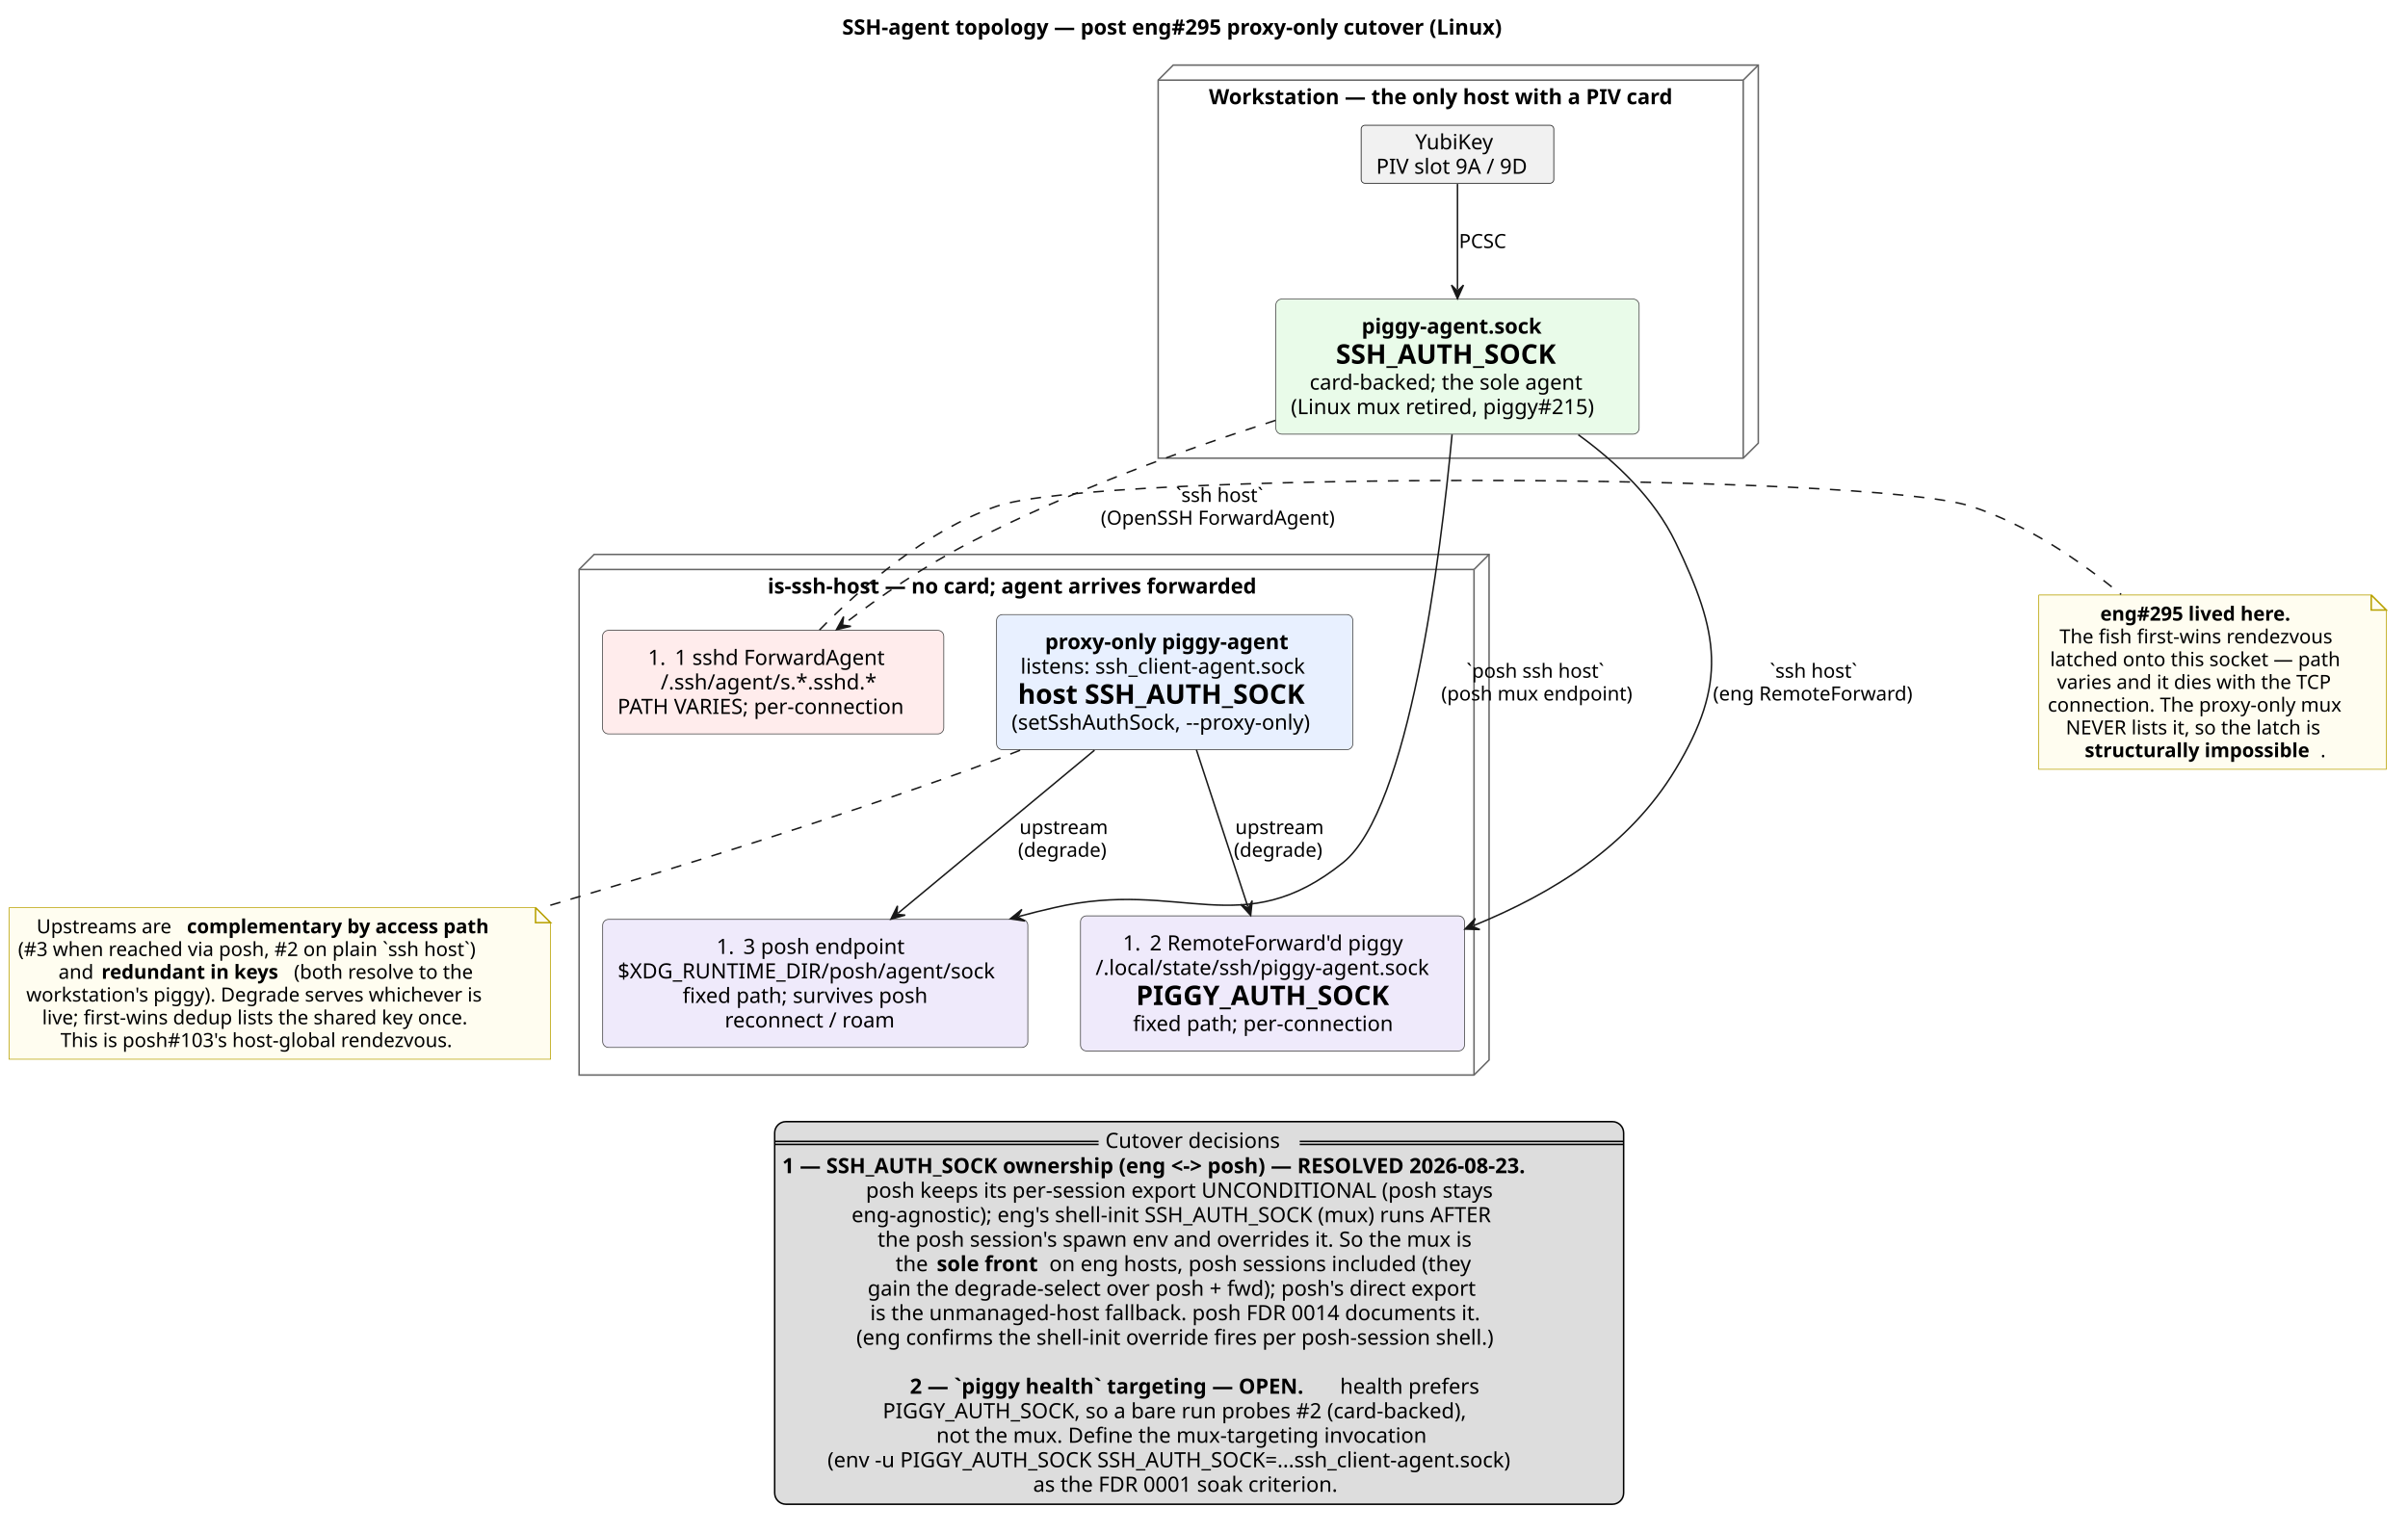
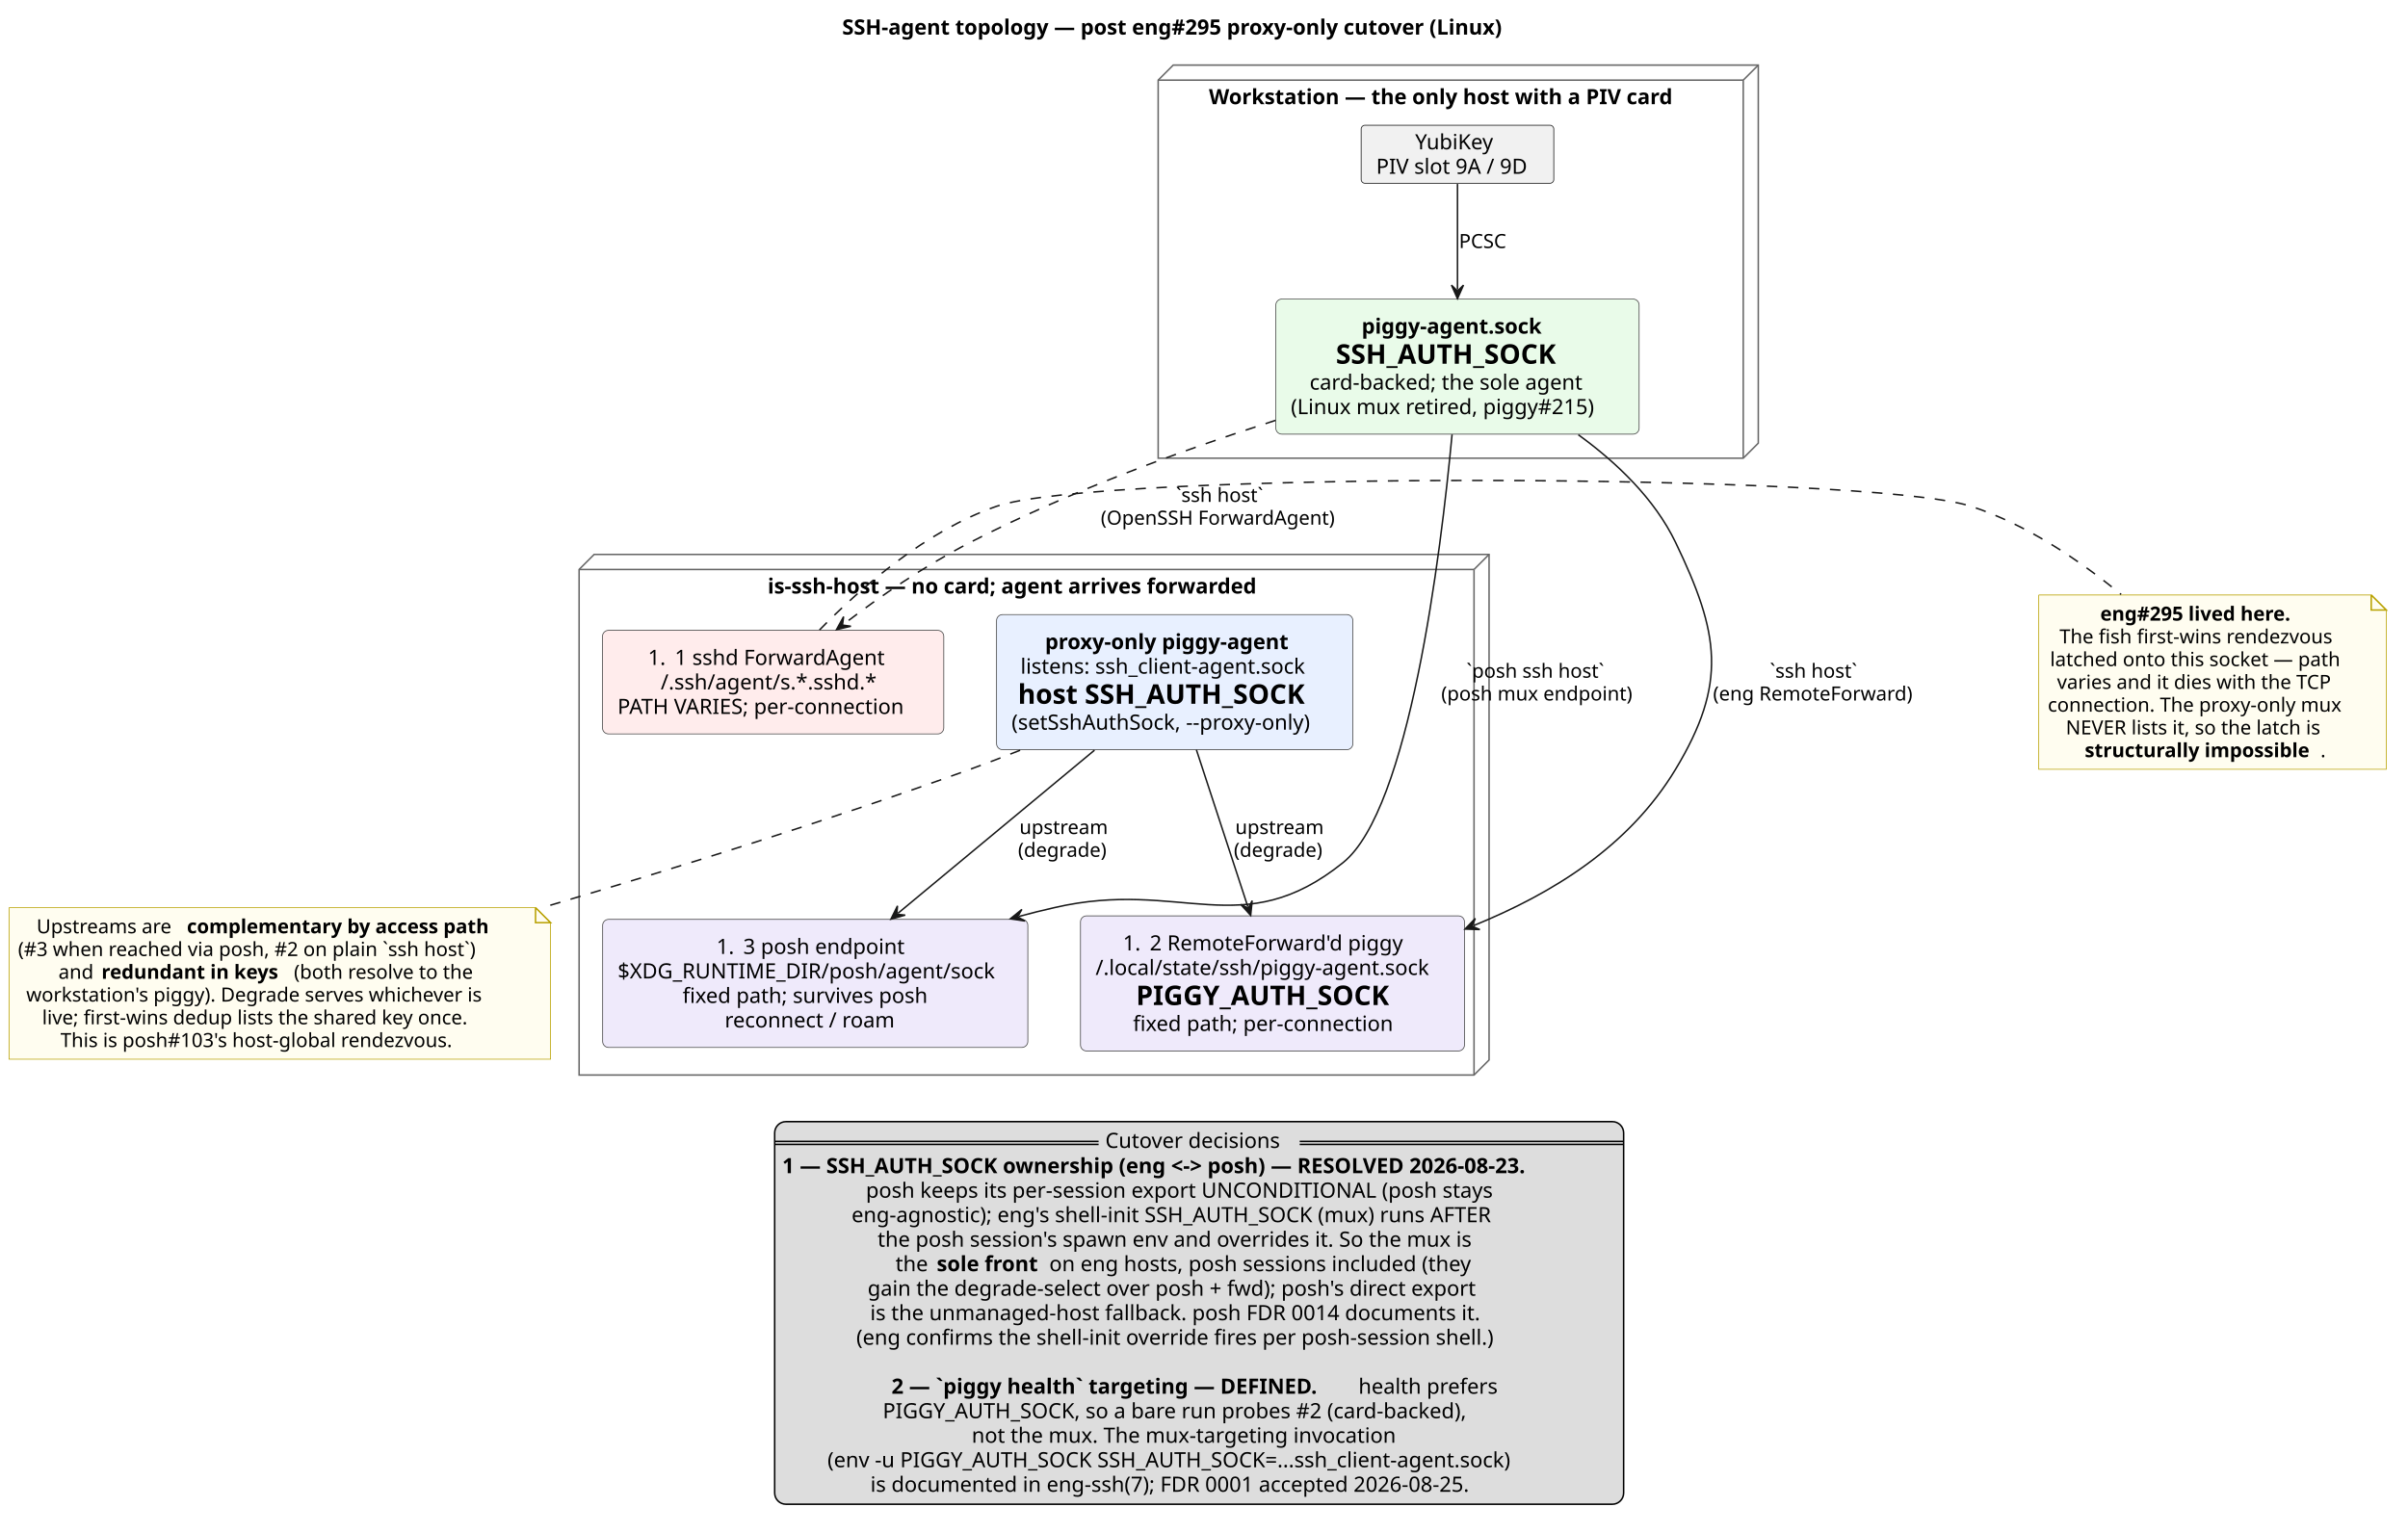
<svg xmlns="http://www.w3.org/2000/svg" contentStyleType="text/css" data-diagram-type="DESCRIPTION" height="1019px" preserveAspectRatio="none" style="width:1601px;height:1019px;background:#FFFFFF;" version="1.1" viewBox="0 0 1601 1019" width="1601px" zoomAndPan="magnify">
  <defs />
  <g>
    <g class="title" data-source-line="8">
      <text fill="#000000" font-family="sans-serif" font-size="14" font-weight="700" lengthAdjust="spacing" textLength="474.694" x="559.931" y="22.995">SSH-agent topology — post eng#295 proxy-only cutover (Linux)</text>
    </g>
    <g class="cluster" data-qualified-name="ws" data-source-line="22" id="ent0002">
      <polygon fill="none" points="770.03,53.297,780.03,43.297,1169.03,43.297,1169.03,294.727,1159.03,304.727,770.03,304.727,770.03,53.297" style="stroke:#666666;stroke-width:1;" />
      <line style="stroke:#666666;stroke-width:1;" x1="1159.03" x2="1169.03" y1="53.297" y2="43.297" />
      <line style="stroke:#666666;stroke-width:1;" x1="770.03" x2="1159.03" y1="53.297" y2="53.297" />
      <line style="stroke:#666666;stroke-width:1;" x1="1159.03" x2="1159.03" y1="53.297" y2="304.727" />
      <text fill="#000000" font-family="sans-serif" font-size="14" font-weight="700" lengthAdjust="spacing" textLength="323.524" x="803.768" y="69.292">Workstation — the only host with a PIV card</text>
    </g>
    <g class="cluster" data-qualified-name="host" data-source-line="28" id="ent0006">
      <polygon fill="none" points="385.03,378.727,395.03,368.727,990.03,368.727,990.03,704.937,980.03,714.937,385.03,714.937,385.03,378.727" style="stroke:#666666;stroke-width:1;" />
      <line style="stroke:#666666;stroke-width:1;" x1="980.03" x2="990.03" y1="378.727" y2="368.727" />
      <line style="stroke:#666666;stroke-width:1;" x1="385.03" x2="980.03" y1="378.727" y2="378.727" />
      <line style="stroke:#666666;stroke-width:1;" x1="980.03" x2="980.03" y1="378.727" y2="714.937" />
      <text fill="#000000" font-family="sans-serif" font-size="14" font-weight="700" lengthAdjust="spacing" textLength="346.281" x="510.389" y="394.722">is-ssh-host — no card; agent arrives forwarded</text>
    </g>
    <g class="entity" data-qualified-name="ws.yk" data-source-line="23" id="ent0003">
      <rect fill="#F1F1F1" height="38.594" rx="2.5" ry="2.5" style="stroke:#181818;stroke-width:0.5;" width="128.076" x="904.99" y="83.297" />
      <text fill="#000000" font-family="sans-serif" font-size="14" lengthAdjust="spacing" textLength="56.28" x="940.888" y="99.292">YubiKey</text>
      <text fill="#000000" font-family="sans-serif" font-size="14" lengthAdjust="spacing" textLength="108.076" x="914.99" y="115.589">PIV slot 9A / 9D</text>
    </g>
    <g class="entity" data-qualified-name="ws.pa" data-source-line="24" id="ent0004">
      <rect fill="#E9FBE9" height="89.844" rx="4" ry="4" style="stroke:#444444;stroke-width:0.5;" width="241.532" x="848.26" y="198.887" />
      <text fill="#000000" font-family="sans-serif" font-size="14" font-weight="700" lengthAdjust="spacing" textLength="127.442" x="905.305" y="221.882">piggy-agent.sock</text>
      <text fill="#000000" font-family="sans-serif" font-size="18" font-weight="700" lengthAdjust="spacing" textLength="161.684" x="888.184" y="241.892">SSH_AUTH_SOCK</text>
      <text fill="#000000" font-family="sans-serif" font-size="14" lengthAdjust="spacing" textLength="196.588" x="870.732" y="259.132">card-backed; the sole agent</text>
      <text fill="#000000" font-family="sans-serif" font-size="14" lengthAdjust="spacing" textLength="221.532" x="858.26" y="275.429">(Linux mux retired, piggy#215)</text>
    </g>
    <g class="entity" data-qualified-name="host.mux" data-source-line="29" id="ent0007">
      <rect fill="#E8F0FF" height="89.844" rx="4" ry="4" style="stroke:#444444;stroke-width:0.5;" width="236.891" x="662.58" y="408.727" />
      <text fill="#000000" font-family="sans-serif" font-size="14" font-weight="700" lengthAdjust="spacing" textLength="172.409" x="694.821" y="431.722">proxy-only piggy-agent</text>
      <text fill="#000000" font-family="sans-serif" font-size="14" lengthAdjust="spacing" textLength="205.03" x="678.51" y="448.019">listens: ssh_client-agent.sock</text>
      <text fill="#000000" font-family="sans-serif" font-size="18" font-weight="700" lengthAdjust="spacing" textLength="208.512" x="676.769" y="468.029">host SSH_AUTH_SOCK</text>
      <text fill="#000000" font-family="sans-serif" font-size="14" lengthAdjust="spacing" textLength="216.891" x="672.58" y="485.269">(setSshAuthSock, --proxy-only)</text>
    </g>
    <g class="entity" data-qualified-name="host.posh" data-source-line="31" id="ent0008">
      <rect fill="#EFEAFB" height="85.188" rx="4" ry="4" style="stroke:#444444;stroke-width:0.5;" width="282.691" x="400.68" y="611.417" />
      <text fill="#000000" font-family="sans-serif" font-size="14" lengthAdjust="spacing" textLength="13.357" x="476.37" y="634.412">1.</text>
      <text fill="#000000" font-family="sans-serif" font-size="14" lengthAdjust="spacing" textLength="113.504" x="494.178" y="634.412">3 posh endpoint</text>
      <text fill="#000000" font-family="sans-serif" font-size="14" lengthAdjust="spacing" textLength="262.691" x="410.68" y="650.709">$XDG_RUNTIME_DIR/posh/agent/sock</text>
      <text fill="#000000" font-family="sans-serif" font-size="14" lengthAdjust="spacing" textLength="176.408" x="453.822" y="667.006">fixed path; survives posh</text>
      <text fill="#000000" font-family="sans-serif" font-size="14" lengthAdjust="spacing" textLength="120.333" x="481.859" y="683.303">reconnect / roam</text>
    </g>
    <g class="entity" data-qualified-name="host.fwd" data-source-line="32" id="ent0009">
      <rect fill="#EFEAFB" height="89.844" rx="4" ry="4" style="stroke:#444444;stroke-width:0.5;" width="255.307" x="718.38" y="609.097" />
      <text fill="#000000" font-family="sans-serif" font-size="14" lengthAdjust="spacing" textLength="13.357" x="746.594" y="632.092">1.</text>
      <text fill="#000000" font-family="sans-serif" font-size="14" lengthAdjust="spacing" textLength="181.07" x="764.402" y="632.092">2 RemoteForward'd piggy</text>
      <text fill="#000000" font-family="sans-serif" font-size="14" lengthAdjust="spacing" textLength="235.307" x="728.38" y="648.389">/.local/state/ssh/piggy-agent.sock</text>
      <text fill="#000000" font-family="sans-serif" font-size="18" font-weight="700" lengthAdjust="spacing" textLength="181.477" x="755.295" y="668.399">PIGGY_AUTH_SOCK</text>
      <text fill="#000000" font-family="sans-serif" font-size="14" lengthAdjust="spacing" textLength="185.493" x="753.287" y="685.639">fixed path; per-connection</text>
    </g>
    <g class="entity" data-qualified-name="host.sshd" data-source-line="33" id="ent0010">
      <rect fill="#FFECEC" height="68.891" rx="4" ry="4" style="stroke:#444444;stroke-width:0.5;" width="226.903" x="400.58" y="419.207" />
      <text fill="#000000" font-family="sans-serif" font-size="14" lengthAdjust="spacing" textLength="13.357" x="430.808" y="442.202">1.</text>
      <text fill="#000000" font-family="sans-serif" font-size="14" lengthAdjust="spacing" textLength="148.641" x="448.615" y="442.202">1 sshd ForwardAgent</text>
      <text fill="#000000" font-family="sans-serif" font-size="14" lengthAdjust="spacing" textLength="149.495" x="439.284" y="458.499">/.ssh/agent/s.*.sshd.*</text>
      <text fill="#000000" font-family="sans-serif" font-size="14" lengthAdjust="spacing" textLength="206.903" x="410.58" y="474.796">PATH VARIES; per-connection</text>
    </g>
    <g class="entity" data-qualified-name="GMN16" data-source-line="45" id="ent0017">
      <path d="M1355.5,395.687 L1355.5,511.617 L1586.557,511.617 L1586.557,405.687 L1576.557,395.687 L1355.5,395.687" fill="#FFFDF0" style="stroke:#B8A100;stroke-width:0.5;" />
      <path d="M1576.557,395.687 L1576.557,405.687 L1586.557,405.687 L1576.557,395.687" fill="#FFFDF0" style="stroke:#B8A100;stroke-width:1;" />
      <text fill="#000000" font-family="sans-serif" font-size="13" font-weight="700" lengthAdjust="spacing" textLength="140.245" x="1396.406" y="412.754">eng#295 lived here.</text>
      <text fill="#000000" font-family="sans-serif" font-size="13" lengthAdjust="spacing" textLength="194.441" x="1369.308" y="427.887">The fish first-wins rendezvous</text>
      <text fill="#000000" font-family="sans-serif" font-size="13" lengthAdjust="spacing" textLength="206.991" x="1363.033" y="443.019">latched onto this socket — path</text>
      <text fill="#000000" font-family="sans-serif" font-size="13" lengthAdjust="spacing" textLength="197.755" x="1367.651" y="458.152">varies and it dies with the TCP</text>
      <text fill="#000000" font-family="sans-serif" font-size="13" lengthAdjust="spacing" textLength="210.057" x="1361.5" y="473.285">connection. The proxy-only mux</text>
      <text fill="#000000" font-family="sans-serif" font-size="13" lengthAdjust="spacing" textLength="186.088" x="1373.484" y="488.418">NEVER lists it, so the latch is</text>
      <text fill="#000000" font-family="sans-serif" font-size="13" font-weight="700" lengthAdjust="spacing" textLength="156.736" x="1386.094" y="503.551">structurally impossible</text>
      <text fill="#000000" font-family="sans-serif" font-size="13" lengthAdjust="spacing" textLength="4.132" x="1542.83" y="503.551">.</text>
    </g>
    <g class="entity" data-qualified-name="GMN19" data-source-line="55" id="ent0020">
      <path d="M6,603.617 L6,704.414 L366.06,704.414 L366.06,613.617 L356.06,603.617 L6,603.617" fill="#FFFDF0" style="stroke:#B8A100;stroke-width:0.5;" />
      <path d="M356.06,603.617 L356.06,613.617 L366.06,613.617 L356.06,603.617" fill="#FFFDF0" style="stroke:#B8A100;stroke-width:1;" />
      <text fill="#000000" font-family="sans-serif" font-size="13" lengthAdjust="spacing" textLength="95.824" x="24.308" y="620.684">Upstreams are</text>
      <text fill="#000000" font-family="sans-serif" font-size="13" font-weight="700" lengthAdjust="spacing" textLength="214.487" x="124.265" y="620.684">complementary by access path</text>
      <text fill="#000000" font-family="sans-serif" font-size="13" lengthAdjust="spacing" textLength="339.06" x="12" y="635.817">(#3 when reached via posh, #2 on plain `ssh host`)</text>
      <text fill="#000000" font-family="sans-serif" font-size="13" lengthAdjust="spacing" textLength="24.457" x="38.87" y="650.949">and</text>
      <text fill="#000000" font-family="sans-serif" font-size="13" font-weight="700" lengthAdjust="spacing" textLength="123.83" x="67.46" y="650.949">redundant in keys</text>
      <text fill="#000000" font-family="sans-serif" font-size="13" lengthAdjust="spacing" textLength="128.769" x="195.422" y="650.949">(both resolve to the</text>
      <text fill="#000000" font-family="sans-serif" font-size="13" lengthAdjust="spacing" textLength="328.161" x="17.45" y="666.082">workstation's piggy). Degrade serves whichever is</text>
      <text fill="#000000" font-family="sans-serif" font-size="13" lengthAdjust="spacing" textLength="307.03" x="28.015" y="681.215">live; first-wins dedup lists the shared key once.</text>
      <text fill="#000000" font-family="sans-serif" font-size="13" lengthAdjust="spacing" textLength="282.598" x="40.231" y="696.348">This is posh#103's host-global rendezvous.</text>
    </g>
    <g class="link" data-entity-1="ent0003" data-entity-2="ent0004" data-link-type="dependency" data-source-line="25" id="lnk5">
      <path d="M969.03,122.367 C969.03,141.807 969.03,166.897 969.03,192.607" fill="none" id="yk-to-pa" style="stroke:#181818;stroke-width:1;" />
      <polygon fill="#181818" points="969.03,198.607,973.03,189.607,969.03,193.607,965.03,189.607,969.03,198.607" style="stroke:#181818;stroke-width:1;" />
      <text fill="#000000" font-family="sans-serif" font-size="13" lengthAdjust="spacing" textLength="34.246" x="970.03" y="164.954">PCSC</text>
    </g>
    <g class="link" data-entity-1="ent0007" data-entity-2="ent0008" data-link-type="dependency" data-source-line="35" id="lnk11">
      <path d="M727.69,498.917 C687.24,532.487 636.647,574.485 596.967,607.424" fill="none" id="mux-to-posh" style="stroke:#181818;stroke-width:1;" />
      <polygon fill="#181818" points="592.35,611.257,601.83,608.586,596.197,608.063,596.72,602.431,592.35,611.257" style="stroke:#181818;stroke-width:1;" />
      <text fill="#000000" font-family="sans-serif" font-size="13" lengthAdjust="spacing" textLength="62.334" x="677.776" y="554.684">upstream</text>
      <text fill="#000000" font-family="sans-serif" font-size="13" lengthAdjust="spacing" textLength="64.207" x="676.84" y="569.817">(degrade)</text>
    </g>
    <g class="link" data-entity-1="ent0007" data-entity-2="ent0009" data-link-type="dependency" data-source-line="36" id="lnk12">
      <path d="M795.46,498.677 C806.19,531.437 818.912,570.255 829.662,603.075" fill="none" id="mux-to-fwd" style="stroke:#181818;stroke-width:1;" />
      <polygon fill="#181818" points="831.53,608.777,832.53,598.979,829.974,604.025,824.927,601.469,831.53,608.777" style="stroke:#181818;stroke-width:1;" />
      <text fill="#000000" font-family="sans-serif" font-size="13" lengthAdjust="spacing" textLength="62.334" x="821.286" y="554.684">upstream</text>
      <text fill="#000000" font-family="sans-serif" font-size="13" lengthAdjust="spacing" textLength="64.207" x="820.35" y="569.817">(degrade)</text>
    </g>
    <g class="link" data-entity-1="ent0004" data-entity-2="ent0008" data-link-type="dependency" data-source-line="40" id="lnk13">
      <path d="M965.43,288.937 C957.79,370.147 936.94,538.237 893.03,573.617 C825.78,627.807 785.16,584.087 701.03,603.617 C691.46,605.837 687.411,606.779 677.551,609.449" fill="none" id="pa-to-posh" style="stroke:#181818;stroke-width:1;" />
      <polygon fill="#181818" points="671.76,611.017,681.493,612.525,676.586,609.71,679.402,604.803,671.76,611.017" style="stroke:#181818;stroke-width:1;" />
      <text fill="#000000" font-family="sans-serif" font-size="13" lengthAdjust="spacing" textLength="102.331" x="974.997" y="450.714">`posh ssh host`</text>
      <text fill="#000000" font-family="sans-serif" font-size="13" lengthAdjust="spacing" textLength="135.865" x="958.23" y="465.847">(posh mux endpoint)</text>
    </g>
    <g class="link" data-entity-1="ent0004" data-entity-2="ent0009" data-link-type="dependency" data-source-line="41" id="lnk14">
      <path d="M1049.38,289.127 C1074.88,307.637 1100.06,331.687 1114.03,360.727 C1143.09,421.167 1148.66,454.187 1114.03,511.617 C1083.2,562.747 1032.578,594.076 979.598,615.626" fill="none" id="pa-to-fwd" style="stroke:#181818;stroke-width:1;" />
      <polygon fill="#181818" points="974.04,617.887,983.884,618.201,978.672,616.003,980.87,610.791,974.04,617.887" style="stroke:#181818;stroke-width:1;" />
      <text fill="#000000" font-family="sans-serif" font-size="13" lengthAdjust="spacing" textLength="66.981" x="1176.709" y="450.714">`ssh host`</text>
      <text fill="#000000" font-family="sans-serif" font-size="13" lengthAdjust="spacing" textLength="142.48" x="1138.96" y="465.847">(eng RemoteForward)</text>
    </g>
    <g class="link" data-entity-1="ent0004" data-entity-2="ent0010" data-link-type="dependency" data-source-line="42" id="lnk15">
      <path d="M848.08,279.547 C785.75,299.547 709.49,327.357 645.03,360.727 C613.57,377.017 585.727,396.246 560.917,415.106" fill="none" id="pa-to-sshd" style="stroke:#181818;stroke-width:1;stroke-dasharray:7,7;" />
      <polygon fill="#181818" points="556.14,418.737,565.726,416.475,560.12,415.711,560.884,410.106,556.14,418.737" style="stroke:#181818;stroke-width:1;" />
      <text fill="#000000" font-family="sans-serif" font-size="13" lengthAdjust="spacing" textLength="66.981" x="781.754" y="333.794">`ssh host`</text>
      <text fill="#000000" font-family="sans-serif" font-size="13" lengthAdjust="spacing" textLength="166.727" x="731.88" y="348.927">(OpenSSH ForwardAgent)</text>
    </g>
    <g class="link" data-entity-1="ent0010" data-entity-2="ent0017" data-link-type="association" data-source-line="45" id="lnk18">
      <path d="M544.85,418.967 C572.46,390.717 615.71,352.947 662.53,336.727 C730.56,313.157 1242.07,314.437 1310.53,336.727 C1347.08,348.627 1382.24,372.347 1410.28,395.327" fill="none" id="sshd-GMN16" style="stroke:#181818;stroke-width:1;stroke-dasharray:7,7;" />
    </g>
    <g class="link" data-entity-1="ent0007" data-entity-2="ent0020" data-link-type="association" data-source-line="55" id="lnk21">
      <path d="M678.23,498.957 C667.08,503.387 655.86,507.687 645.03,511.617 C552.63,545.107 448,577.737 362,603.197" fill="none" id="mux-GMN19" style="stroke:#181818;stroke-width:1;stroke-dasharray:7,7;" />
    </g>
    <g class="legend" data-source-line="63">
      <rect fill="#DDDDDD" height="254.453" rx="7.5" ry="7.5" style="stroke:#000000;stroke-width:1;" width="564.449" x="515.054" y="745.937" />
      <line style="stroke:#000000;stroke-width:1;" x1="515.054" x2="730.423" y1="759.085" y2="759.085" />
      <line style="stroke:#000000;stroke-width:1;" x1="515.054" x2="730.423" y1="761.085" y2="761.085" />
      <text fill="#000000" font-family="sans-serif" font-size="14" lengthAdjust="spacing" textLength="124.811" x="734.873" y="763.432">Cutover decisions</text>
      <line style="stroke:#000000;stroke-width:1;" x1="864.134" x2="1079.503" y1="759.085" y2="759.085" />
      <line style="stroke:#000000;stroke-width:1;" x1="864.134" x2="1079.503" y1="761.085" y2="761.085" />
      <text fill="#000000" font-family="sans-serif" font-size="14" font-weight="700" lengthAdjust="spacing" textLength="554.449" x="520.054" y="780.229">1 — SSH_AUTH_SOCK ownership (eng &lt;-&gt; posh) — RESOLVED 2026-08-23.</text>
      <text fill="#000000" font-family="sans-serif" font-size="14" lengthAdjust="spacing" textLength="443.153" x="575.702" y="796.526">posh keeps its per-session export UNCONDITIONAL (posh stays</text>
      <text fill="#000000" font-family="sans-serif" font-size="14" lengthAdjust="spacing" textLength="462.185" x="566.186" y="812.823">eng-agnostic); eng's shell-init SSH_AUTH_SOCK (mux) runs AFTER</text>
      <text fill="#000000" font-family="sans-serif" font-size="14" lengthAdjust="spacing" textLength="427.602" x="583.477" y="829.12">the posh session's spawn env and overrides it. So the mux is</text>
      <text fill="#000000" font-family="sans-serif" font-size="14" lengthAdjust="spacing" textLength="22.976" x="595.386" y="845.416">the</text>
      <text fill="#000000" font-family="sans-serif" font-size="14" font-weight="700" lengthAdjust="spacing" textLength="70.362" x="622.812" y="845.416">sole front</text>
      <text fill="#000000" font-family="sans-serif" font-size="14" lengthAdjust="spacing" textLength="301.547" x="697.624" y="845.416">on eng hosts, posh sessions included (they</text>
      <text fill="#000000" font-family="sans-serif" font-size="14" lengthAdjust="spacing" textLength="440.829" x="576.864" y="861.713">gain the degrade-select over posh + fwd); posh's direct export</text>
      <text fill="#000000" font-family="sans-serif" font-size="14" lengthAdjust="spacing" textLength="437.411" x="578.573" y="878.01">is the unmanaged-host fallback. posh FDR 0014 documents it.</text>
      <text fill="#000000" font-family="sans-serif" font-size="14" lengthAdjust="spacing" textLength="455.875" x="569.341" y="894.307">(eng confirms the shell-init override fires per posh-session shell.)</text>
      <text fill="#000000" font-family="sans-serif" font-size="14" lengthAdjust="spacing" textLength="4.45" x="795.053" y="910.604"> </text>
-       <text fill="#000000" font-family="sans-serif" font-size="14" font-weight="700" lengthAdjust="spacing" textLength="281.579" x="604.956" y="926.901">2 — `piggy health` targeting — OPEN.</text>
-       <text fill="#000000" font-family="sans-serif" font-size="14" lengthAdjust="spacing" textLength="98.615" x="890.985" y="926.901">health prefers</text>
+       <text fill="#000000" font-family="sans-serif" font-size="14" font-weight="700" lengthAdjust="spacing" textLength="306.018" x="592.737" y="926.901">2 — `piggy health` targeting — DEFINED.</text>
+       <text fill="#000000" font-family="sans-serif" font-size="14" lengthAdjust="spacing" textLength="98.615" x="903.205" y="926.901">health prefers</text>
      <text fill="#000000" font-family="sans-serif" font-size="14" lengthAdjust="spacing" textLength="420.718" x="586.919" y="943.198">PIGGY_AUTH_SOCK, so a bare run probes #2 (card-backed),</text>
-       <text fill="#000000" font-family="sans-serif" font-size="14" lengthAdjust="spacing" textLength="349.542" x="622.507" y="959.495">not the mux. Define the mux-targeting invocation</text>
+       <text fill="#000000" font-family="sans-serif" font-size="14" lengthAdjust="spacing" textLength="302.456" x="646.05" y="959.495">not the mux. The mux-targeting invocation</text>
      <text fill="#000000" font-family="sans-serif" font-size="14" lengthAdjust="spacing" textLength="494.225" x="550.166" y="975.791">(env -u PIGGY_AUTH_SOCK SSH_AUTH_SOCK=...ssh_client-agent.sock)</text>
-       <text fill="#000000" font-family="sans-serif" font-size="14" lengthAdjust="spacing" textLength="220.815" x="686.871" y="992.088">as the FDR 0001 soak criterion.</text>
+       <text fill="#000000" font-family="sans-serif" font-size="14" lengthAdjust="spacing" textLength="437.131" x="578.713" y="992.088">is documented in eng-ssh(7); FDR 0001 accepted 2026-08-25.</text>
    </g>
  </g>
</svg>
